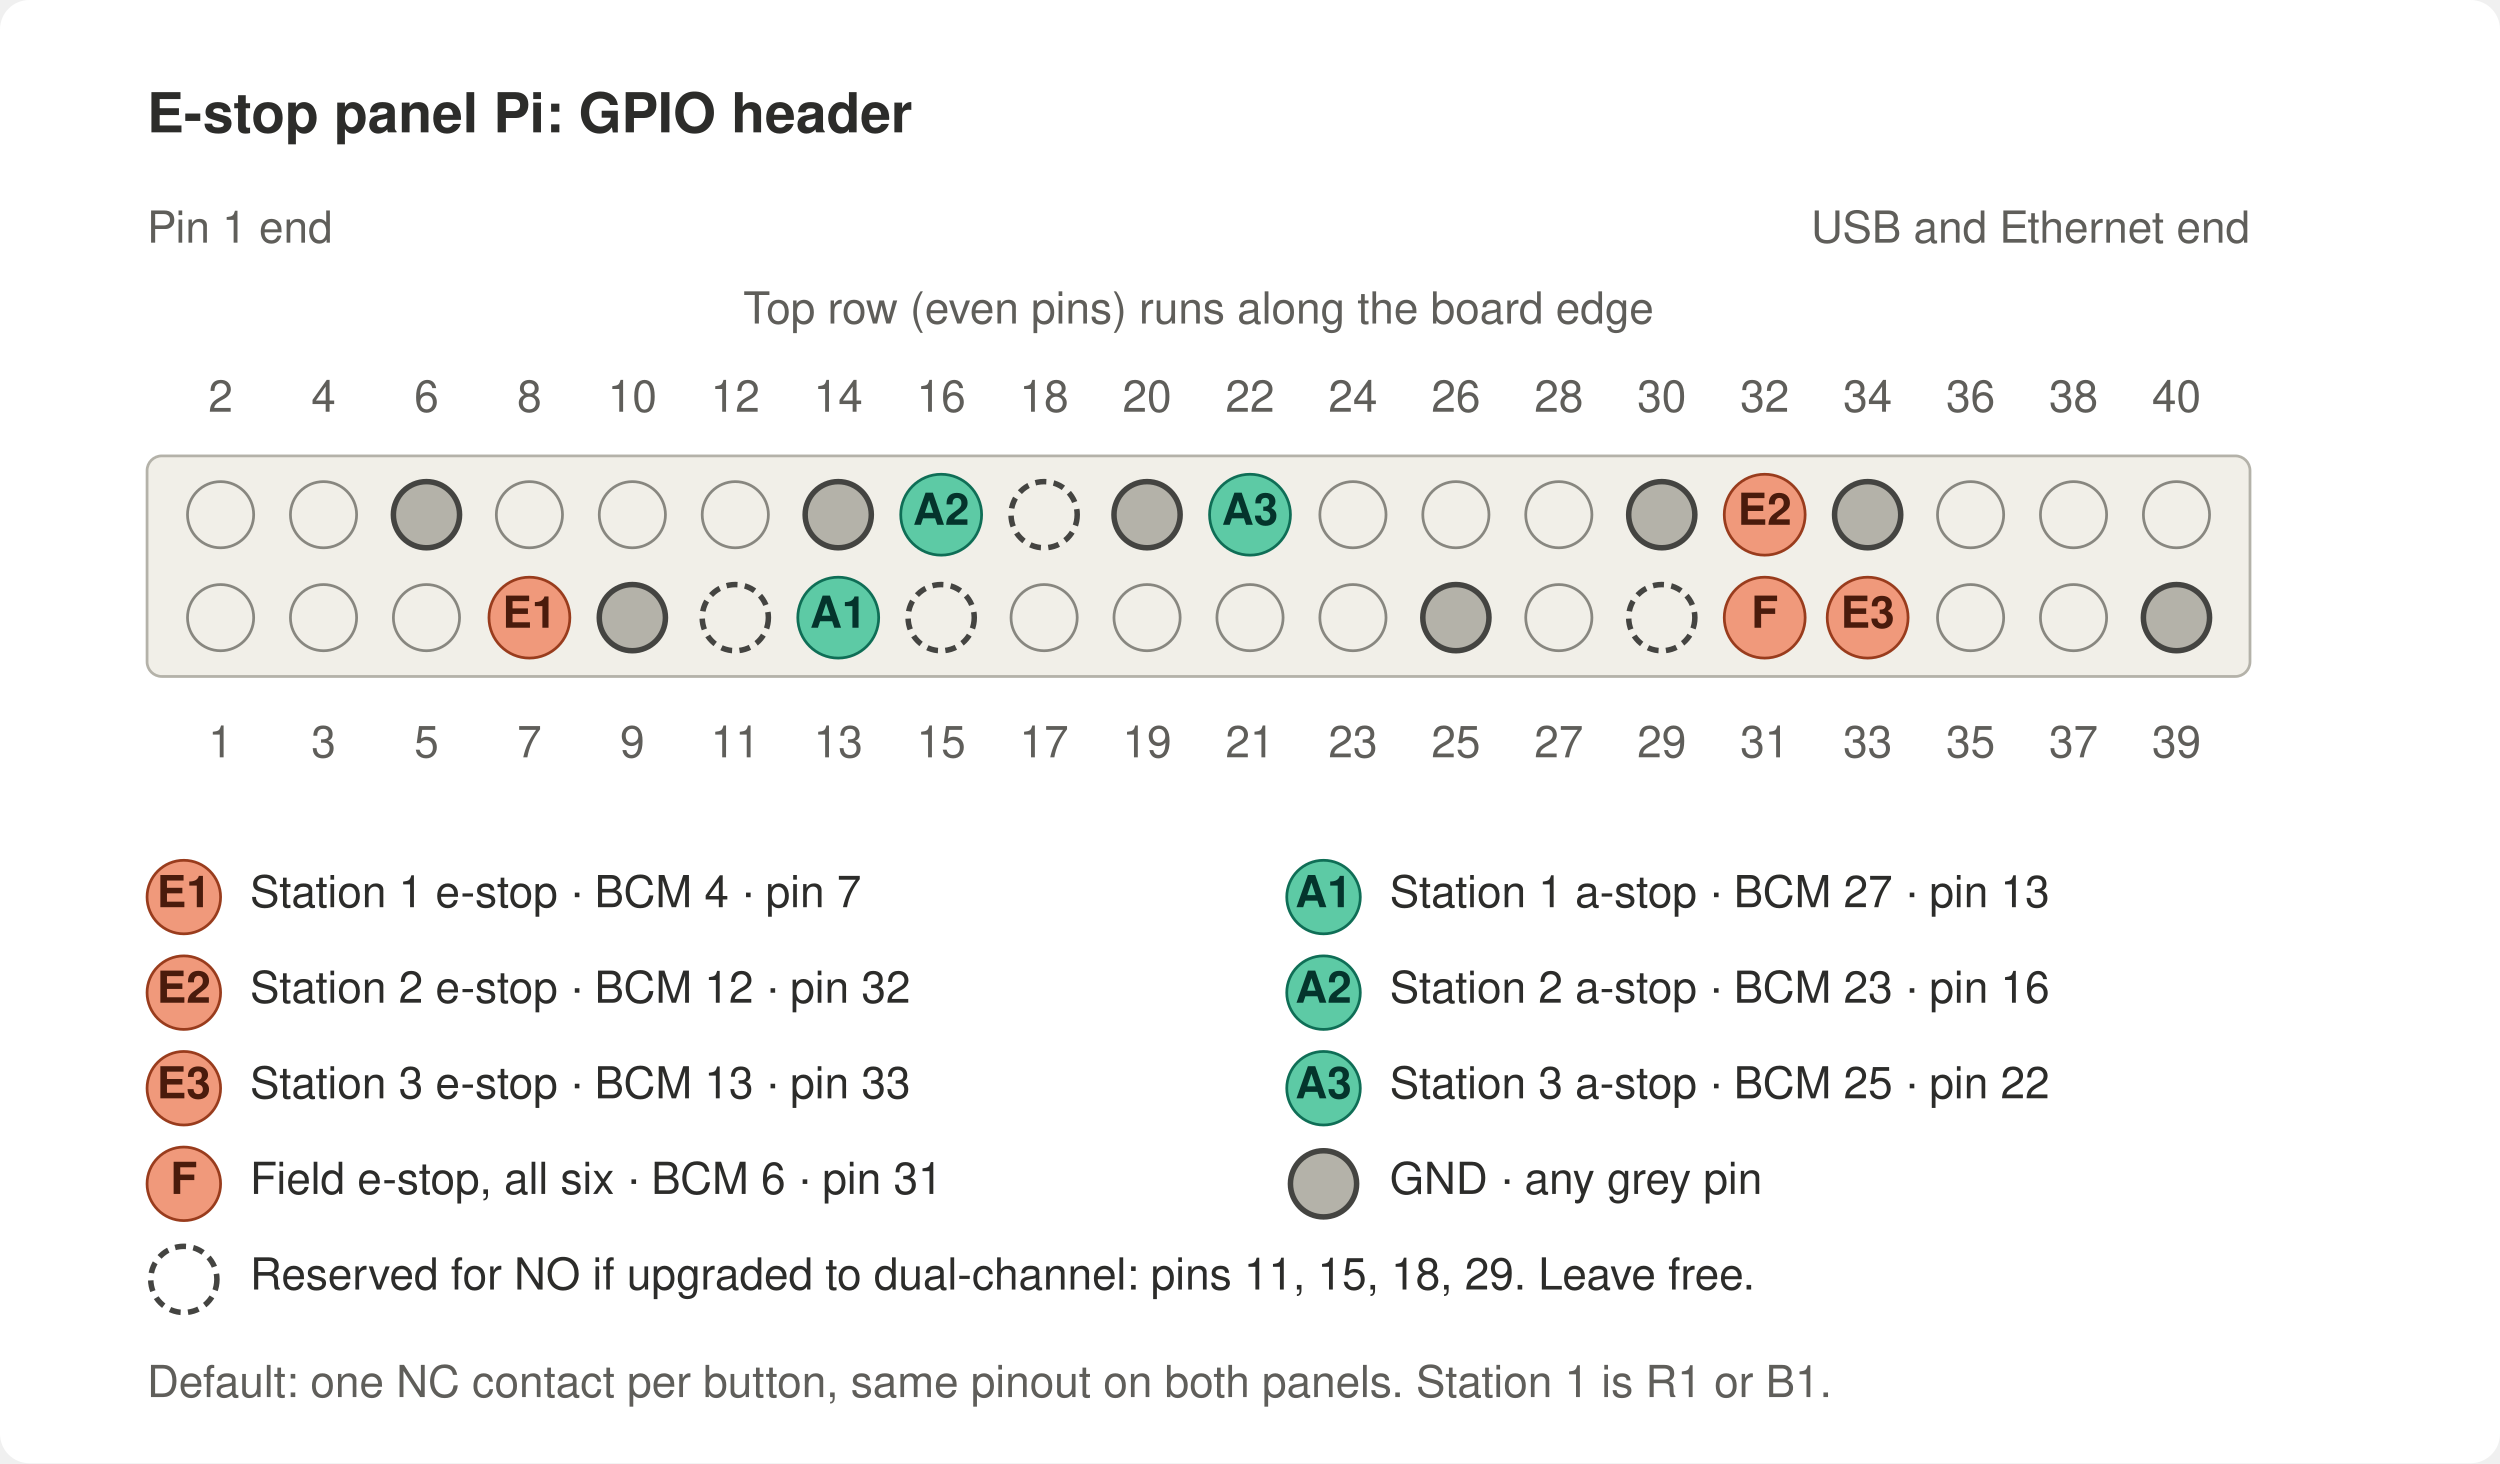
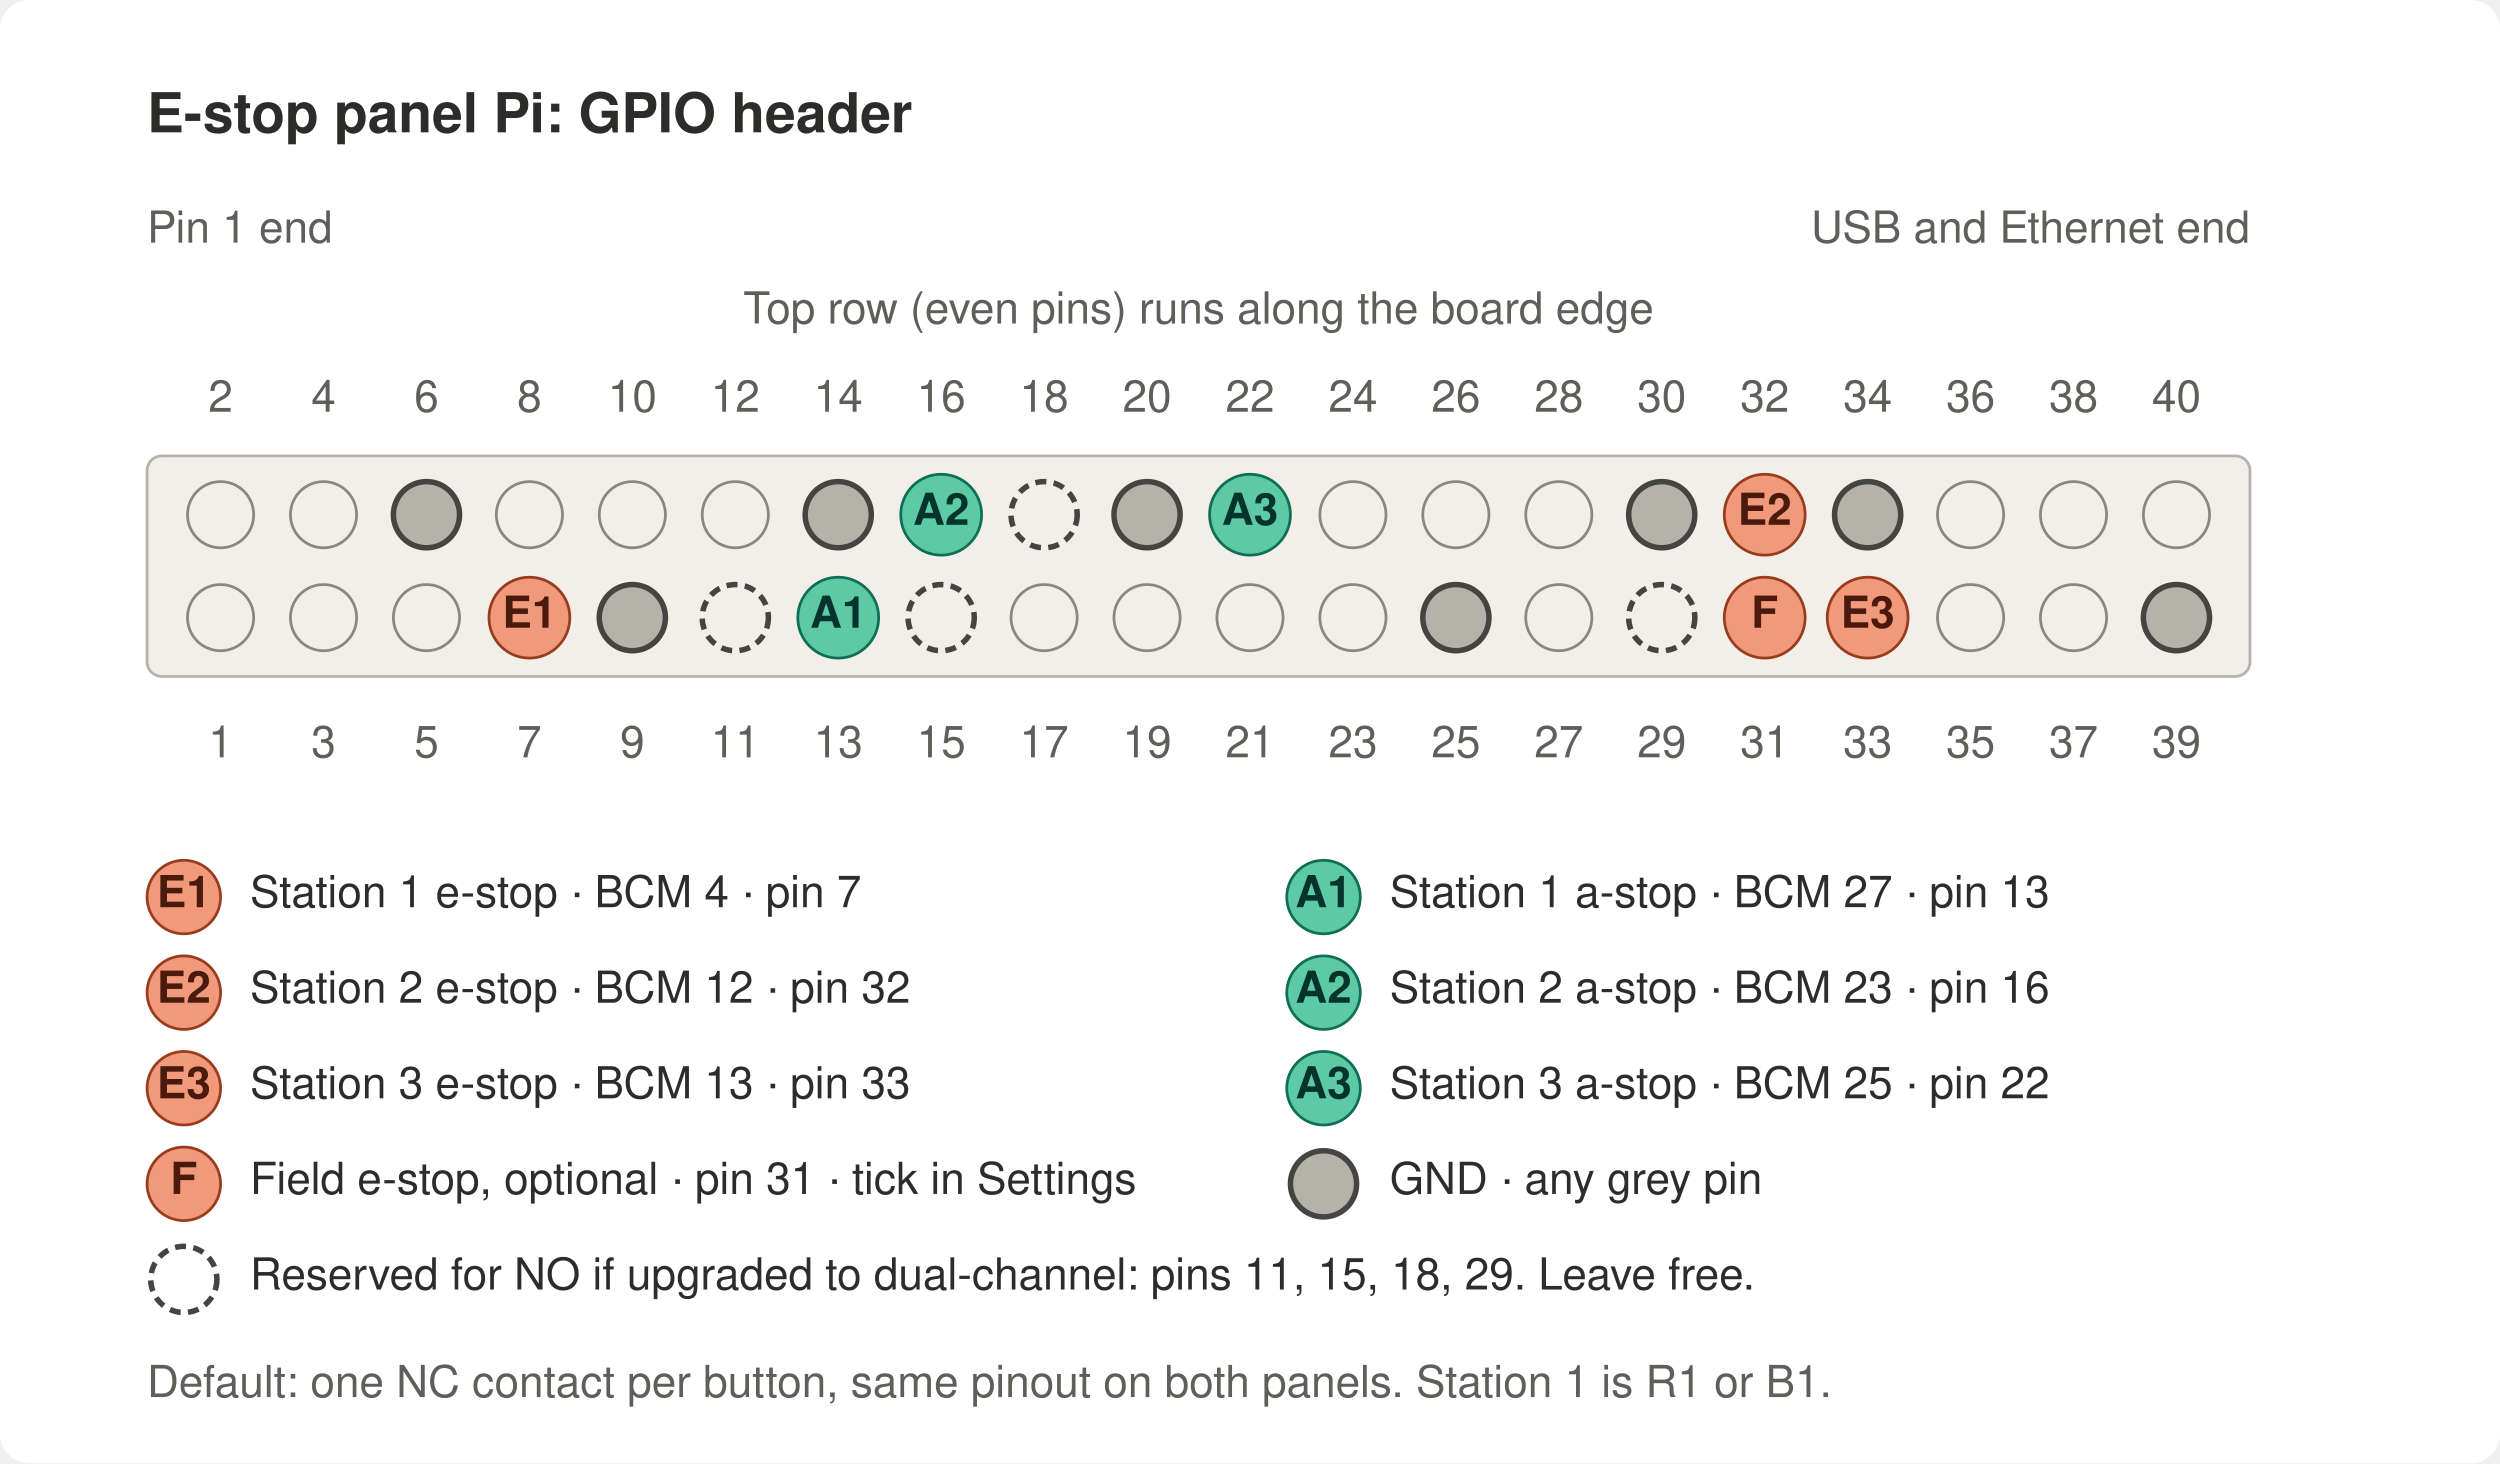
<svg xmlns="http://www.w3.org/2000/svg" width="680" height="398" viewBox="0 0 680 398" role="img" font-family="-apple-system, 'Segoe UI', Helvetica, Arial, sans-serif">
  <rect x="0" y="0" width="680" height="398" rx="8" fill="#FFFFFF" />
  <text x="40" y="36" font-size="15" font-weight="600" fill="#2C2C2A">E-stop panel Pi: GPIO header</text>
  <g font-size="12" fill="#5F5E5A">
    <text x="40" y="66">Pin 1 end</text>
    <text x="612" y="66" text-anchor="end">USB and Ethernet end</text>
    <text x="326" y="88" text-anchor="middle">Top row (even pins) runs along the board edge</text>
  </g>
  <rect x="40" y="124" width="572" height="60" rx="4" fill="#F1EFE8" stroke="#B4B2A9" stroke-width="0.75" />
  <g fill="none" stroke="#888780" stroke-width="0.75">
    <circle cx="60" cy="140" r="9" />
    <circle cx="88" cy="140" r="9" />
    <circle cx="144" cy="140" r="9" />
    <circle cx="172" cy="140" r="9" />
    <circle cx="200" cy="140" r="9" />
    <circle cx="368" cy="140" r="9" />
    <circle cx="396" cy="140" r="9" />
    <circle cx="424" cy="140" r="9" />
    <circle cx="536" cy="140" r="9" />
    <circle cx="564" cy="140" r="9" />
    <circle cx="592" cy="140" r="9" />
    <circle cx="60" cy="168" r="9" />
    <circle cx="88" cy="168" r="9" />
    <circle cx="116" cy="168" r="9" />
    <circle cx="284" cy="168" r="9" />
    <circle cx="312" cy="168" r="9" />
    <circle cx="340" cy="168" r="9" />
    <circle cx="368" cy="168" r="9" />
    <circle cx="424" cy="168" r="9" />
    <circle cx="536" cy="168" r="9" />
    <circle cx="564" cy="168" r="9" />
  </g>
  <g fill="#B4B2A9" stroke="#444441" stroke-width="1.5">
    <circle cx="116" cy="140" r="9" />
    <circle cx="228" cy="140" r="9" />
    <circle cx="312" cy="140" r="9" />
    <circle cx="452" cy="140" r="9" />
    <circle cx="508" cy="140" r="9" />
    <circle cx="172" cy="168" r="9" />
    <circle cx="396" cy="168" r="9" />
    <circle cx="592" cy="168" r="9" />
  </g>
  <g fill="none" stroke="#444441" stroke-width="1.5" stroke-dasharray="3 2">
    <circle cx="200" cy="168" r="9" />
    <circle cx="256" cy="168" r="9" />
    <circle cx="284" cy="140" r="9" />
    <circle cx="452" cy="168" r="9" />
  </g>
  <g font-size="12" font-weight="600" text-anchor="middle" dominant-baseline="central">
    <circle cx="144" cy="168" r="11" fill="#F0997B" stroke="#993C1D" stroke-width="0.75" />
    <text x="144" y="168" fill="#4A1B0C">E1</text>
    <circle cx="228" cy="168" r="11" fill="#5DCAA5" stroke="#0F6E56" stroke-width="0.75" />
    <text x="228" y="168" fill="#04342C">A1</text>
    <circle cx="480" cy="140" r="11" fill="#F0997B" stroke="#993C1D" stroke-width="0.75" />
    <text x="480" y="140" fill="#4A1B0C">E2</text>
    <circle cx="256" cy="140" r="11" fill="#5DCAA5" stroke="#0F6E56" stroke-width="0.75" />
    <text x="256" y="140" fill="#04342C">A2</text>
    <circle cx="508" cy="168" r="11" fill="#F0997B" stroke="#993C1D" stroke-width="0.75" />
    <text x="508" y="168" fill="#4A1B0C">E3</text>
    <circle cx="340" cy="140" r="11" fill="#5DCAA5" stroke="#0F6E56" stroke-width="0.75" />
    <text x="340" y="140" fill="#04342C">A3</text>
    <circle cx="480" cy="168" r="11" fill="#F0997B" stroke="#993C1D" stroke-width="0.75" />
    <text x="480" y="168" fill="#4A1B0C">F</text>
  </g>
  <g font-size="12" fill="#5F5E5A" text-anchor="middle">
    <text x="60" y="112">2</text>
    <text x="88" y="112">4</text>
    <text x="116" y="112">6</text>
    <text x="144" y="112">8</text>
    <text x="172" y="112">10</text>
    <text x="200" y="112">12</text>
    <text x="228" y="112">14</text>
    <text x="256" y="112">16</text>
    <text x="284" y="112">18</text>
    <text x="312" y="112">20</text>
    <text x="340" y="112">22</text>
    <text x="368" y="112">24</text>
    <text x="396" y="112">26</text>
    <text x="424" y="112">28</text>
    <text x="452" y="112">30</text>
    <text x="480" y="112">32</text>
    <text x="508" y="112">34</text>
    <text x="536" y="112">36</text>
    <text x="564" y="112">38</text>
    <text x="592" y="112">40</text>
    <text x="60" y="206">1</text>
    <text x="88" y="206">3</text>
    <text x="116" y="206">5</text>
    <text x="144" y="206">7</text>
    <text x="172" y="206">9</text>
    <text x="200" y="206">11</text>
    <text x="228" y="206">13</text>
    <text x="256" y="206">15</text>
    <text x="284" y="206">17</text>
    <text x="312" y="206">19</text>
    <text x="340" y="206">21</text>
    <text x="368" y="206">23</text>
    <text x="396" y="206">25</text>
    <text x="424" y="206">27</text>
    <text x="452" y="206">29</text>
    <text x="480" y="206">31</text>
    <text x="508" y="206">33</text>
    <text x="536" y="206">35</text>
    <text x="564" y="206">37</text>
    <text x="592" y="206">39</text>
  </g>
  <g font-size="12" dominant-baseline="central">
    <circle cx="50" cy="244" r="10" fill="#F0997B" stroke="#993C1D" stroke-width="0.75" />
    <text x="50" y="244" text-anchor="middle" font-weight="600" fill="#4A1B0C">E1</text>
    <text x="68" y="244" fill="#2C2C2A">Station 1 e-stop · BCM 4 · pin 7</text>
    <circle cx="360" cy="244" r="10" fill="#5DCAA5" stroke="#0F6E56" stroke-width="0.75" />
    <text x="360" y="244" text-anchor="middle" font-weight="600" fill="#04342C">A1</text>
    <text x="378" y="244" fill="#2C2C2A">Station 1 a-stop · BCM 27 · pin 13</text>
    <circle cx="50" cy="270" r="10" fill="#F0997B" stroke="#993C1D" stroke-width="0.75" />
    <text x="50" y="270" text-anchor="middle" font-weight="600" fill="#4A1B0C">E2</text>
    <text x="68" y="270" fill="#2C2C2A">Station 2 e-stop · BCM 12 · pin 32</text>
    <circle cx="360" cy="270" r="10" fill="#5DCAA5" stroke="#0F6E56" stroke-width="0.75" />
    <text x="360" y="270" text-anchor="middle" font-weight="600" fill="#04342C">A2</text>
    <text x="378" y="270" fill="#2C2C2A">Station 2 a-stop · BCM 23 · pin 16</text>
    <circle cx="50" cy="296" r="10" fill="#F0997B" stroke="#993C1D" stroke-width="0.75" />
    <text x="50" y="296" text-anchor="middle" font-weight="600" fill="#4A1B0C">E3</text>
    <text x="68" y="296" fill="#2C2C2A">Station 3 e-stop · BCM 13 · pin 33</text>
    <circle cx="360" cy="296" r="10" fill="#5DCAA5" stroke="#0F6E56" stroke-width="0.75" />
    <text x="360" y="296" text-anchor="middle" font-weight="600" fill="#04342C">A3</text>
    <text x="378" y="296" fill="#2C2C2A">Station 3 a-stop · BCM 25 · pin 22</text>
    <circle cx="50" cy="322" r="10" fill="#F0997B" stroke="#993C1D" stroke-width="0.75" />
    <text x="50" y="322" text-anchor="middle" font-weight="600" fill="#4A1B0C">F</text>
-     <text x="68" y="322" fill="#2C2C2A">Field e-stop, all six · BCM 6 · pin 31</text>
+     <text x="68" y="322" fill="#2C2C2A">Field e-stop, optional · pin 31 · tick in Settings</text>
    <circle cx="360" cy="322" r="9" fill="#B4B2A9" stroke="#444441" stroke-width="1.5" />
    <text x="378" y="322" fill="#2C2C2A">GND · any grey pin</text>
    <circle cx="50" cy="348" r="9" fill="none" stroke="#444441" stroke-width="1.5" stroke-dasharray="3 2" />
    <text x="68" y="348" fill="#2C2C2A">Reserved for NO if upgraded to dual-channel: pins 11, 15, 18, 29. Leave free.</text>
  </g>
  <text x="40" y="380" font-size="12" fill="#5F5E5A">Default: one NC contact per button, same pinout on both panels. Station 1 is R1 or B1.</text>
</svg>
